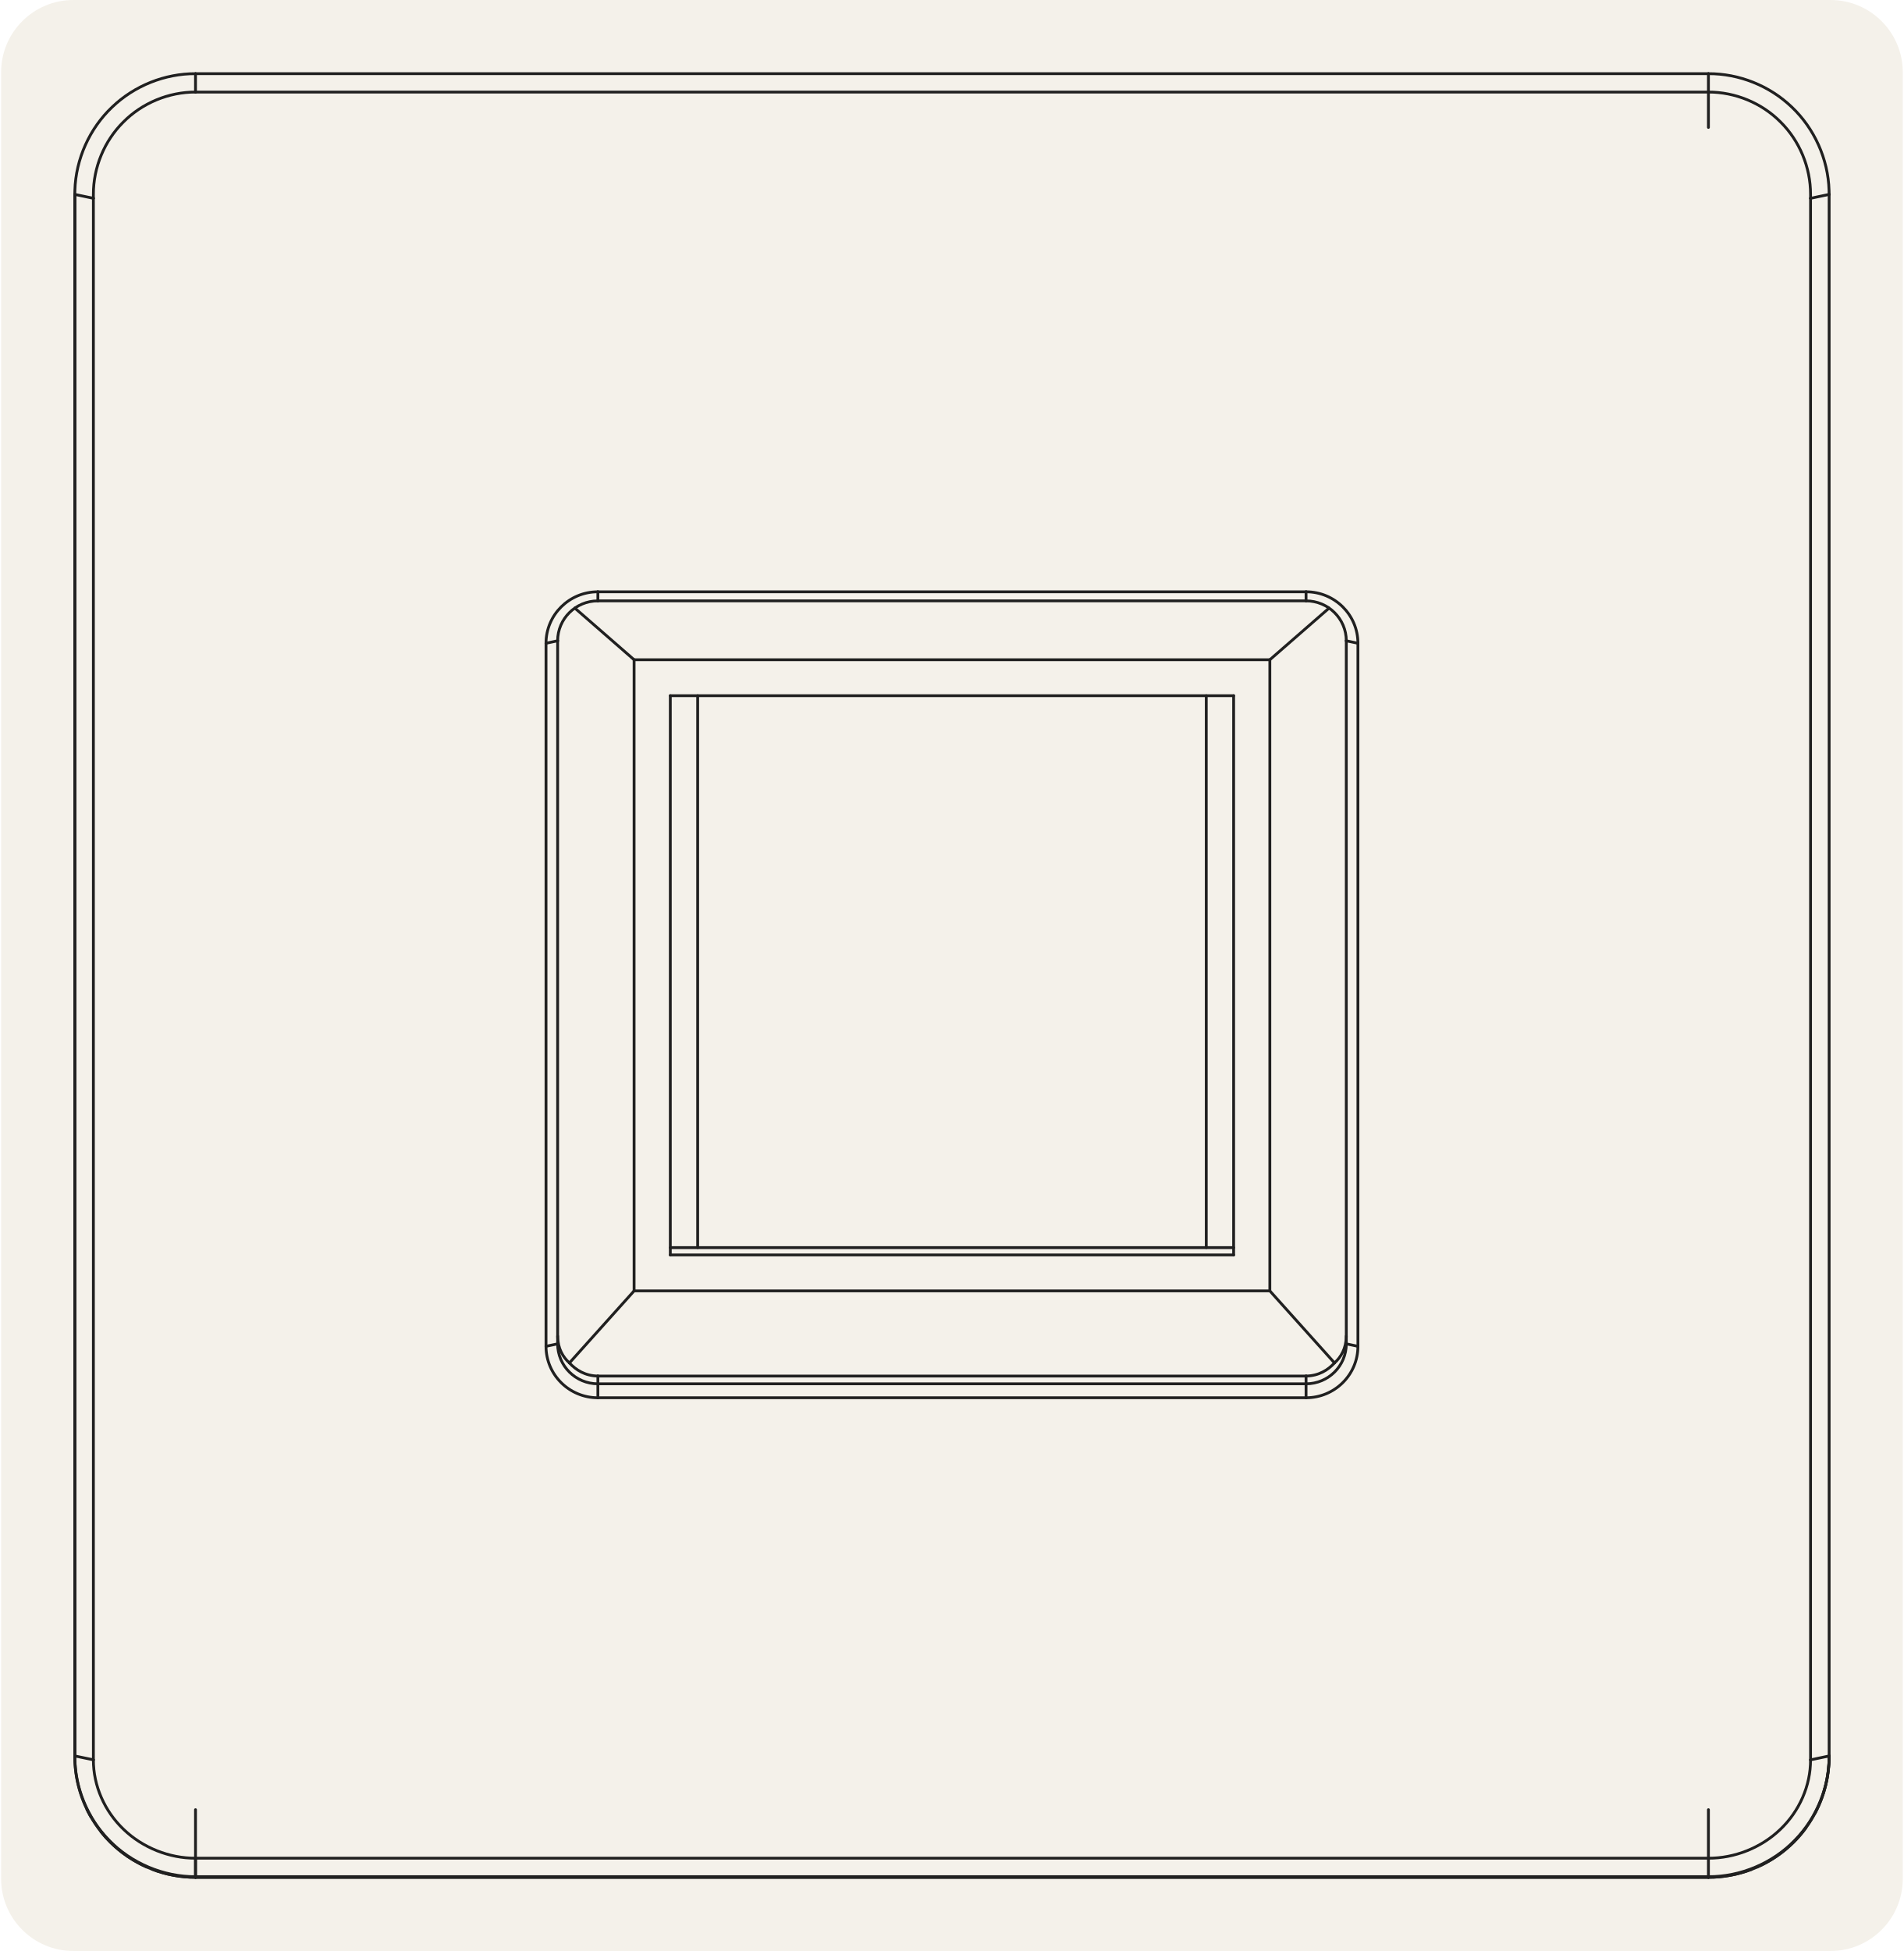
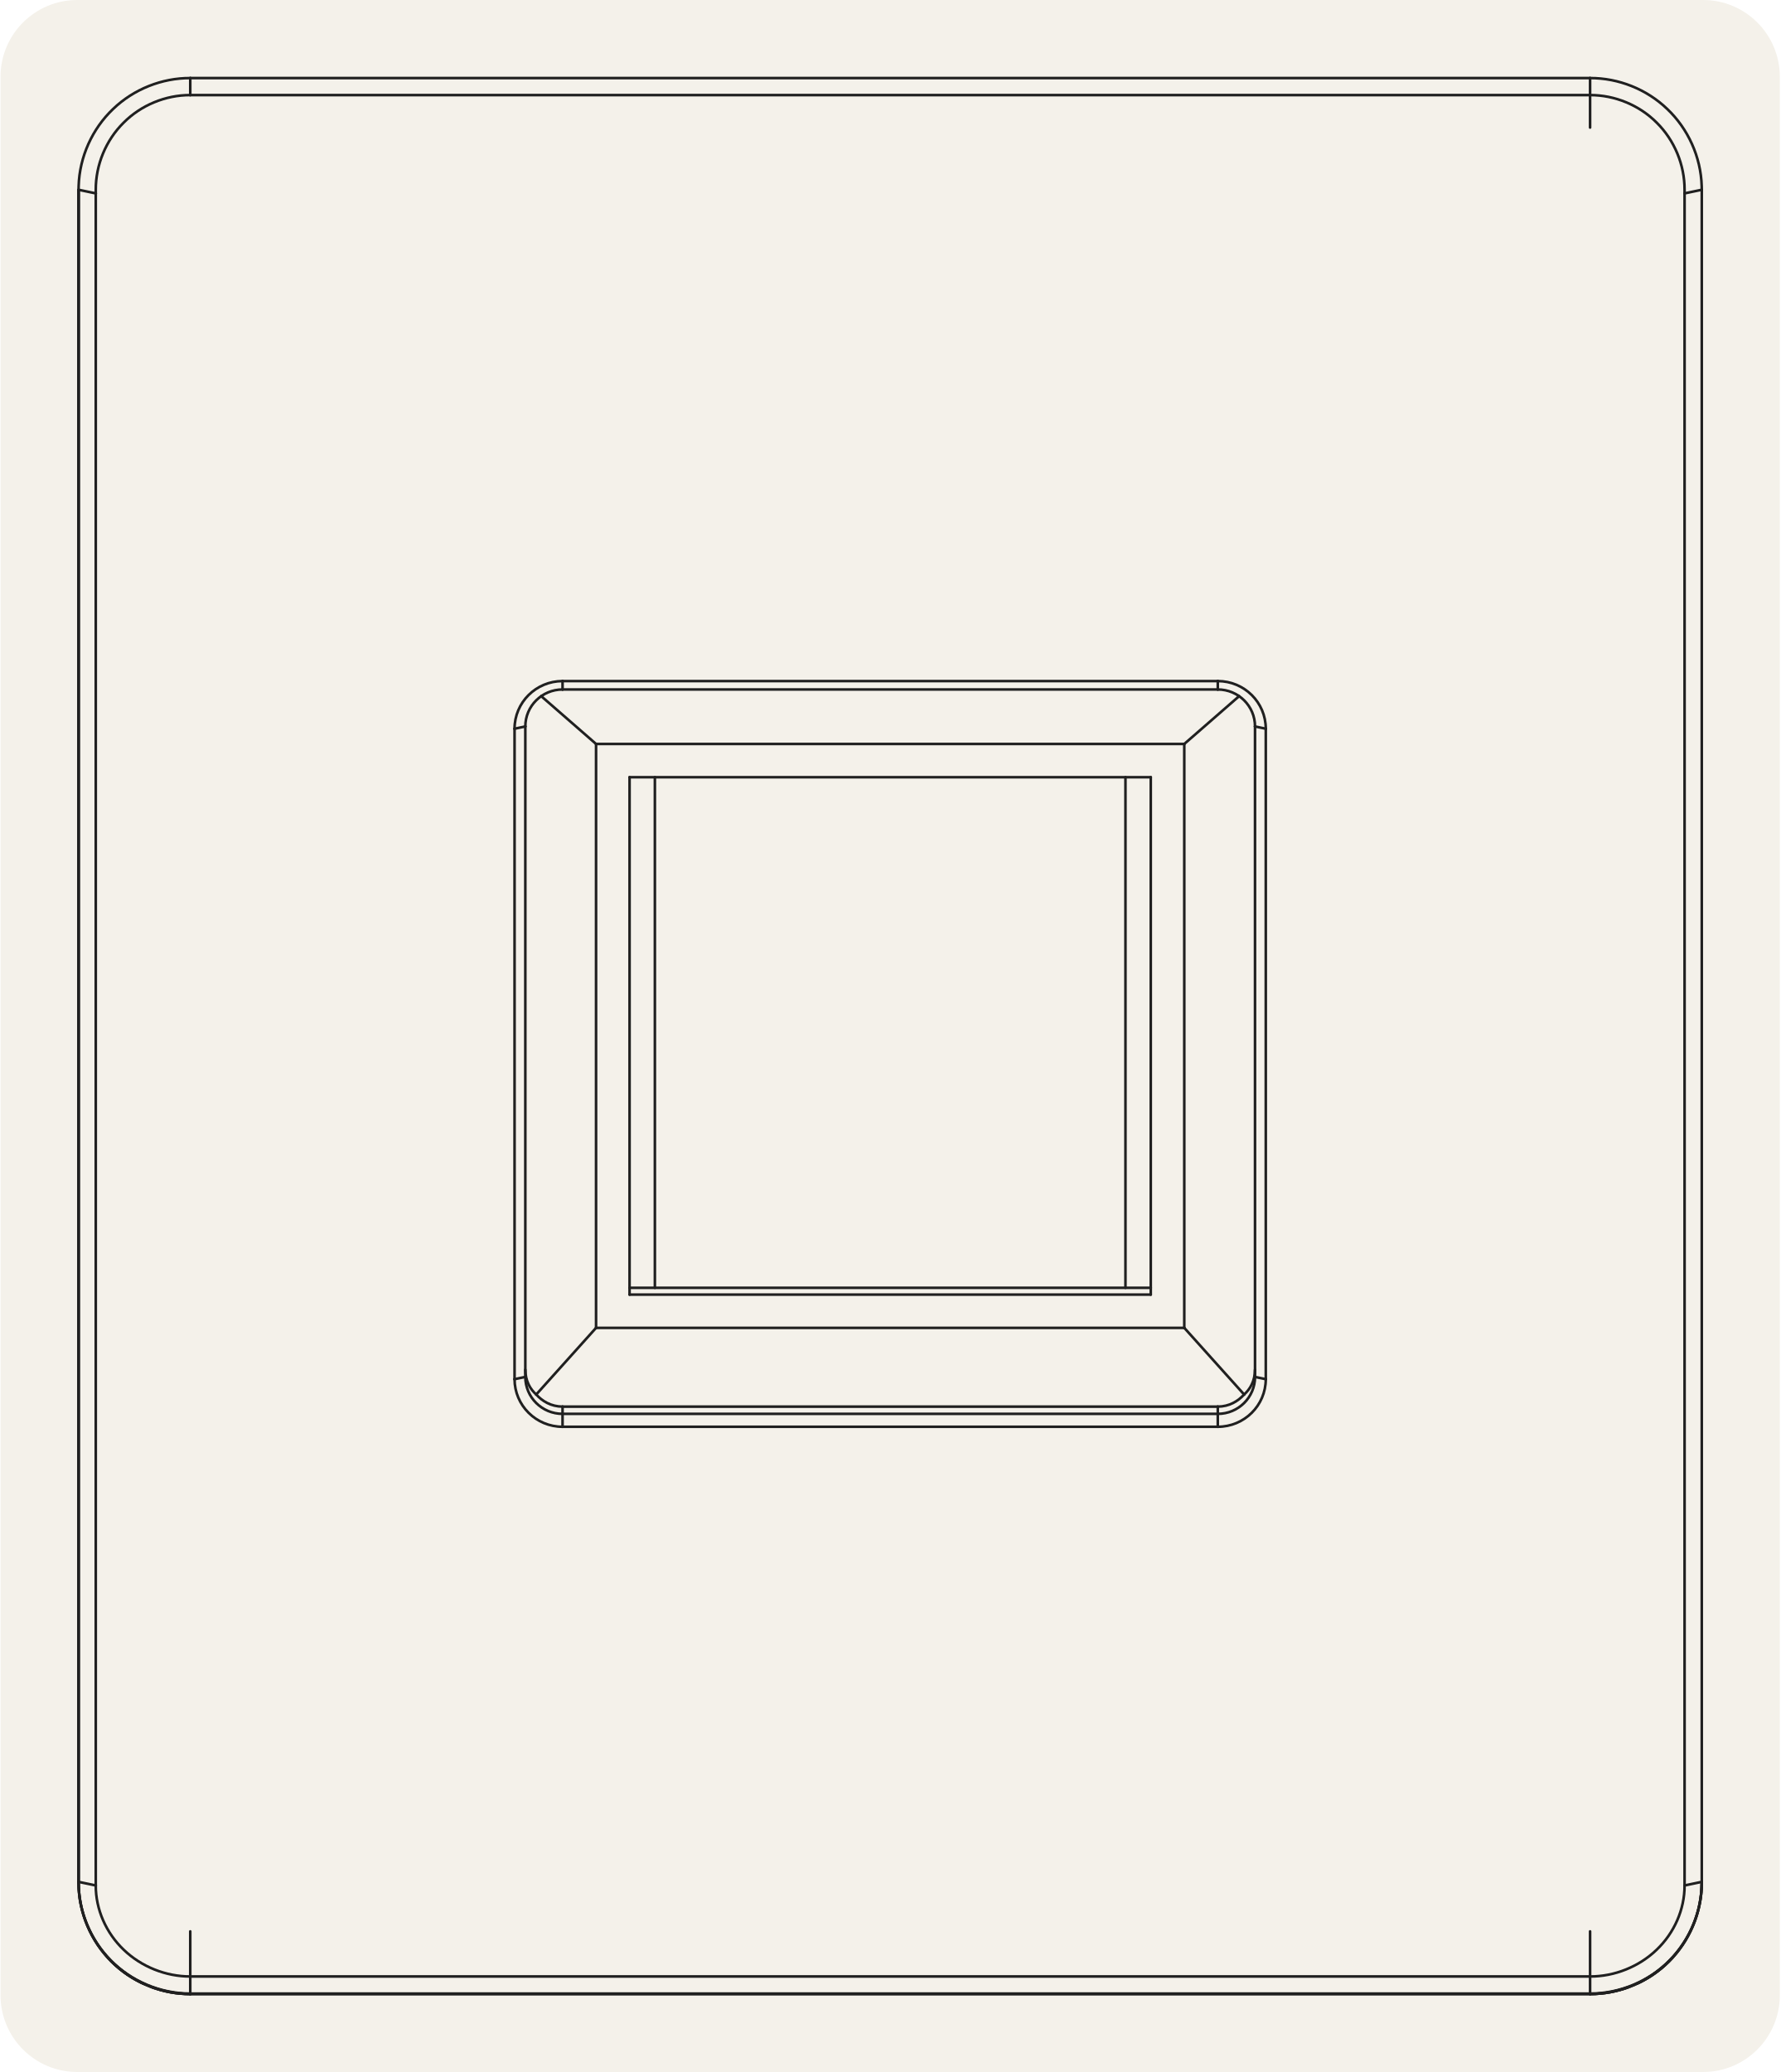
- <svg xmlns="http://www.w3.org/2000/svg" width="284px" height="291px" viewBox="-23.631 -23.946 47.261 48.483" version="1.1">
-   <rect x="-23.631" y="-23.946" width="47.261" height="48.483" rx="1.796" fill="#f4f1ea" />
+ <svg xmlns="http://www.w3.org/2000/svg" width="287px" height="334px" viewBox="-23.896 -27.61 47.792 55.652" version="1.1">
+   <rect x="-23.896" y="-27.61" width="47.792" height="55.652" rx="2.061" fill="#f4f1ea" />
  <g transform="scale(1,-1)" stroke-linecap="round">
    <g fill="none" stroke="rgb(32,32,32)" stroke-width="0.07" id="visible">
-       <line x1="18.8" y1="-22.69" x2="-18.8" y2="-22.69" />
-       <path d="M -18.8,-22.69 C -19.596,-22.695 -20.396,-22.356 -20.945,-21.788 C -21.499,-21.223 -21.802,-20.457 -21.8,-19.69" />
-       <line x1="-21.8" y1="-19.706" x2="-21.8" y2="-19.69" />
-       <line x1="18.8" y1="-22.231" x2="-18.8" y2="-22.231" />
-       <path d="M 21.8,-19.69 C 21.802,-20.457 21.499,-21.223 20.945,-21.788 C 20.396,-22.356 19.596,-22.695 18.8,-22.69" />
-       <line x1="21.8" y1="-19.706" x2="21.8" y2="-19.69" />
-       <path d="M -18.8,-22.231 C -19.451,-22.234 -20.114,-21.97 -20.586,-21.515 C -21.061,-21.063 -21.34,-20.429 -21.338,-19.786" />
-       <line x1="-21.8" y1="-19.69" x2="-21.8" y2="19.115" />
-       <path d="M 21.338,-19.786 C 21.34,-20.429 21.061,-21.063 20.586,-21.515 C 20.114,-21.97 19.451,-22.234 18.8,-22.231" />
-       <line x1="-18.8" y1="21.658" x2="18.8" y2="21.658" />
-       <path d="M -21.338,19.018 C -21.338,19.051 -21.338,19.083 -21.338,19.115 C -21.34,19.784 -21.066,20.445 -20.593,20.914 C -20.125,21.387 -19.464,21.66 -18.8,21.658" />
-       <path d="M 18.8,21.658 C 19.464,21.66 20.125,21.387 20.593,20.914 C 21.066,20.445 21.34,19.784 21.338,19.115 C 21.338,19.083 21.338,19.051 21.338,19.018" />
-       <line x1="-21.338" y1="-19.787" x2="-21.338" y2="19.018" />
-       <line x1="21.338" y1="19.018" x2="21.338" y2="-19.787" />
-       <line x1="-10.089" y1="7.961" x2="-10.089" y2="-9.51" />
-       <path d="M -10.089,-9.51 A 1.289,1.279 -180 0,1 -8.8,-10.789" />
-       <line x1="-8.8" y1="-10.789" x2="8.8" y2="-10.789" />
-       <path d="M 8.8,-10.789 A 1.289,1.279 -180 0,1 10.089,-9.51" />
-       <line x1="10.089" y1="-9.51" x2="10.089" y2="7.961" />
-       <path d="M 10.089,7.961 A 1.289,1.279 -180 0,1 8.8,9.24" />
-       <line x1="8.8" y1="9.24" x2="-8.8" y2="9.24" />
-       <path d="M -8.8,9.24 A 1.289,1.279 -180 0,1 -10.089,7.961" />
-       <line x1="21.8" y1="19.115" x2="21.8" y2="-19.69" />
-       <line x1="-21.8" y1="-19.706" x2="-21.8" y2="19.099" />
-       <path d="M -21.8,19.115 C -21.799,19.147 -21.799,19.18 -21.798,19.212 C -21.776,19.999 -21.429,20.757 -20.872,21.285 C -20.318,21.817 -19.56,22.118 -18.8,22.115" />
-       <line x1="-21.8" y1="19.099" x2="-21.8" y2="19.115" />
-       <line x1="21.8" y1="-19.69" x2="21.8" y2="-19.69" />
-       <line x1="-18.8" y1="22.115" x2="18.8" y2="22.115" />
-       <path d="M 18.8,22.115 C 19.56,22.118 20.318,21.817 20.872,21.285 C 21.429,20.757 21.776,19.999 21.798,19.212 C 21.799,19.18 21.799,19.147 21.8,19.115" />
-       <line x1="-9.8" y1="-9.449" x2="-9.8" y2="8.022" />
-       <path d="M -9.8,-9.449 A 1.0,0.993 -180 0,1 -8.8,-10.442" />
-       <line x1="-8.8" y1="-10.442" x2="8.8" y2="-10.442" />
-       <path d="M 8.8,-10.442 A 1.0,0.993 -180 0,1 9.8,-9.449" />
-       <line x1="9.8" y1="-9.449" x2="9.8" y2="8.022" />
-       <path d="M 9.8,8.022 A 1.0,0.993 -180 0,1 8.8,9.014" />
-       <line x1="-8.8" y1="9.014" x2="8.8" y2="9.014" />
-       <path d="M -8.8,9.014 A 1.0,0.993 -180 0,1 -9.8,8.022" />
-       <path d="M -9.507,-9.923 C -9.345,-10.101 -9.112,-10.245 -8.8,-10.249" />
-       <path d="M -9.8,-9.256 C -9.797,-9.565 -9.667,-9.781 -9.507,-9.923" />
-       <path d="M 8.8,-10.249 L -8.8,-10.249" />
-       <path d="M 8.8,-10.249 C 9.112,-10.245 9.345,-10.101 9.507,-9.923" />
-       <path d="M 9.507,-9.923 C 9.667,-9.781 9.797,-9.565 9.8,-9.256" />
-       <line x1="-7.9" y1="-8.133" x2="-7.9" y2="7.551" />
-       <path d="M -7.9,7.551 L -9.373,8.835" />
-       <path d="M -7.9,-8.133 L -9.507,-9.923" />
-       <path d="M 7.9,-8.133 L 9.507,-9.923" />
-       <line x1="-7.9" y1="-8.133" x2="7.9" y2="-8.133" />
-       <path d="M 7.9,7.551 L 9.373,8.835" />
-       <line x1="7.9" y1="-8.133" x2="7.9" y2="7.551" />
-       <line x1="-7.9" y1="7.551" x2="7.9" y2="7.551" />
-       <line x1="7.0" y1="-7.058" x2="-7.0" y2="-7.058" />
-       <line x1="7.0" y1="-7.24" x2="-7.0" y2="-7.24" />
-       <line x1="7.0" y1="-7.24" x2="7.0" y2="6.658" />
-       <line x1="7.0" y1="6.658" x2="-7.0" y2="6.658" />
-       <line x1="-7.0" y1="-7.24" x2="-7.0" y2="6.658" />
-       <line x1="6.32" y1="-7.058" x2="6.32" y2="6.658" />
-       <line x1="-6.32" y1="-7.058" x2="-6.32" y2="6.658" />
-       <line x1="-18.8" y1="-22.706" x2="-18.8" y2="-22.69" />
-       <line x1="18.8" y1="-22.706" x2="-18.8" y2="-22.706" />
-       <line x1="18.8" y1="-22.706" x2="18.8" y2="-22.69" />
-       <path d="M -18.8,-22.706 C -19.531,-22.708 -20.263,-22.433 -20.819,-21.925 C -21.376,-21.423 -21.748,-20.683 -21.794,-19.89 C -21.798,-19.829 -21.8,-19.767 -21.8,-19.706" />
-       <path d="M 18.8,-22.231 A 1.5,4.456625041004627e-10 -90 0,0 18.8,-21.025" />
-       <path d="M -18.8,-22.706 A 1.5,4.456625041004627e-10 -90 0,0 -18.8,-21.025" />
-       <path d="M 18.8,-22.231 L 18.8,-22.69" />
-       <line x1="-18.8" y1="-22.231" x2="-18.8" y2="-22.69" />
-       <path d="M 21.8,-19.706 C 21.8,-19.767 21.798,-19.829 21.794,-19.89 C 21.748,-20.683 21.376,-21.423 20.819,-21.925 C 20.263,-22.433 19.531,-22.708 18.8,-22.706" />
-       <path d="M -21.338,-19.786 L -21.8,-19.69" />
-       <line x1="-21.8" y1="-19.706" x2="-21.8" y2="19.099" />
-       <line x1="-21.8" y1="19.099" x2="-21.8" y2="19.115" />
-       <line x1="21.338" y1="-19.787" x2="21.8" y2="-19.69" />
-       <line x1="21.8" y1="-19.69" x2="21.8" y2="-19.69" />
-       <line x1="-21.338" y1="19.018" x2="-21.8" y2="19.115" />
-       <path d="M 18.8,21.658 A 1.5,4.456625041004627e-10 90 0,1 18.8,20.78" />
-       <path d="M 21.338,19.018 L 21.8,19.115" />
-       <line x1="-18.8" y1="21.658" x2="-18.8" y2="22.115" />
-       <line x1="18.8" y1="21.658" x2="18.8" y2="22.115" />
-       <line x1="-9.8" y1="8.022" x2="-10.089" y2="7.961" />
-       <line x1="-9.8" y1="-9.449" x2="-10.089" y2="-9.51" />
-       <line x1="-8.8" y1="-10.442" x2="-8.8" y2="-10.789" />
-       <line x1="8.8" y1="-10.442" x2="8.8" y2="-10.789" />
-       <line x1="9.8" y1="-9.449" x2="10.089" y2="-9.51" />
-       <line x1="9.8" y1="8.022" x2="10.089" y2="7.961" />
-       <line x1="8.8" y1="9.014" x2="8.8" y2="9.24" />
-       <line x1="-8.8" y1="9.014" x2="-8.8" y2="9.24" />
-       <line x1="-8.8" y1="-10.249" x2="-8.8" y2="-10.442" />
-       <line x1="8.8" y1="-10.249" x2="8.8" y2="-10.442" />
-       <line x1="18.8" y1="-22.706" x2="-18.8" y2="-22.706" />
-       <path d="M -18.8,-22.706 C -19.167,-22.706 -19.535,-22.638 -19.879,-22.505" />
-       <path d="M -20.016,-22.449 C -20.453,-22.255 -20.845,-21.955 -21.147,-21.575" />
-       <path d="M -21.398,-21.206 Q -21.45,-21.116 -21.496,-21.023" />
-       <path d="M 21.8,-19.706 C 21.801,-20.196 21.678,-20.682 21.452,-21.108" />
-       <path d="M 21.224,-21.473 Q 21.224,-21.474 21.223,-21.475 Q 20.935,-21.868 20.542,-22.149 Q 20.291,-22.327 20.012,-22.451" />
-       <path d="M 19.873,-22.508 C 19.531,-22.639 19.165,-22.706 18.8,-22.706" />
+       <line x1="18.8" y1="-25.935" x2="-18.8" y2="-25.935" />
+       <path d="M -18.8,-25.935 C -19.596,-25.94 -20.396,-25.601 -20.945,-25.033 C -21.499,-24.468 -21.802,-23.702 -21.8,-22.935" />
+       <line x1="-21.8" y1="-22.946" x2="-21.8" y2="-22.935" />
+       <line x1="18.8" y1="-25.476" x2="-18.8" y2="-25.476" />
+       <path d="M 21.8,-22.935 C 21.802,-23.702 21.499,-24.468 20.945,-25.033 C 20.396,-25.601 19.596,-25.94 18.8,-25.935" />
+       <line x1="21.8" y1="-22.946" x2="21.8" y2="-22.935" />
+       <path d="M -18.8,-25.947 C -19.531,-25.948 -20.263,-25.673 -20.819,-25.166 C -21.376,-24.663 -21.748,-23.923 -21.794,-23.131 C -21.798,-23.069 -21.8,-23.008 -21.8,-22.946" />
+       <path d="M -18.8,-25.476 C -19.451,-25.479 -20.114,-25.215 -20.586,-24.76 C -21.061,-24.308 -21.34,-23.675 -21.338,-23.032" />
+       <line x1="-21.8" y1="-22.935" x2="-21.8" y2="22.513" />
+       <path d="M 21.8,-22.946 C 21.8,-23.008 21.798,-23.069 21.794,-23.131 C 21.748,-23.923 21.376,-24.663 20.819,-25.166 C 20.263,-25.673 19.531,-25.948 18.8,-25.947" />
+       <path d="M 21.338,-23.032 C 21.34,-23.675 21.061,-24.308 20.586,-24.76 C 20.114,-25.215 19.451,-25.479 18.8,-25.476" />
+       <line x1="-18.8" y1="25.056" x2="18.8" y2="25.056" />
+       <path d="M -21.338,22.416 C -21.338,22.449 -21.338,22.481 -21.338,22.513 C -21.34,23.182 -21.066,23.843 -20.593,24.312 C -20.125,24.785 -19.464,25.058 -18.8,25.056" />
+       <path d="M 18.8,25.056 C 19.464,25.058 20.125,24.785 20.593,24.312 C 21.066,23.843 21.34,23.182 21.338,22.513 C 21.338,22.481 21.338,22.449 21.338,22.416" />
+       <line x1="-21.338" y1="-23.032" x2="-21.338" y2="22.416" />
+       <line x1="21.338" y1="22.416" x2="21.338" y2="-23.032" />
+       <line x1="-10.089" y1="8.037" x2="-10.089" y2="-9.433" />
+       <path d="M -10.089,-9.433 A 1.289,1.279 -180 0,1 -8.8,-10.712" />
+       <line x1="-8.8" y1="-10.712" x2="8.8" y2="-10.712" />
+       <path d="M 8.8,-10.712 A 1.289,1.279 -180 0,1 10.089,-9.433" />
+       <line x1="10.089" y1="-9.433" x2="10.089" y2="8.037" />
+       <path d="M 10.089,8.037 A 1.289,1.279 -180 0,1 8.8,9.317" />
+       <line x1="8.8" y1="9.317" x2="-8.8" y2="9.317" />
+       <path d="M -8.8,9.317 A 1.289,1.279 -180 0,1 -10.089,8.037" />
+       <line x1="21.8" y1="22.513" x2="21.8" y2="-22.935" />
+       <line x1="-21.8" y1="-22.946" x2="-21.8" y2="22.502" />
+       <path d="M -21.8,22.513 C -21.799,22.546 -21.799,22.578 -21.798,22.611 C -21.776,23.398 -21.429,24.155 -20.872,24.683 C -20.318,25.216 -19.56,25.516 -18.8,25.513" />
+       <line x1="-18.8" y1="25.513" x2="18.8" y2="25.513" />
+       <path d="M 18.8,25.513 C 19.56,25.516 20.318,25.216 20.872,24.683 C 21.429,24.155 21.776,23.398 21.798,22.611 C 21.799,22.578 21.799,22.546 21.8,22.513" />
+       <line x1="-9.8" y1="-9.373" x2="-9.8" y2="8.098" />
+       <path d="M -9.8,-9.373 A 1.0,0.993 -180 0,1 -8.8,-10.365" />
+       <line x1="-8.8" y1="-10.365" x2="8.8" y2="-10.365" />
+       <path d="M 8.8,-10.365 A 1.0,0.993 -180 0,1 9.8,-9.373" />
+       <line x1="9.8" y1="-9.373" x2="9.8" y2="8.098" />
+       <path d="M 9.8,8.098 A 1.0,0.993 -180 0,1 8.8,9.091" />
+       <line x1="-8.8" y1="9.091" x2="8.8" y2="9.091" />
+       <path d="M -8.8,9.091 A 1.0,0.993 -180 0,1 -9.8,8.098" />
+       <path d="M -9.507,-9.845 C -9.345,-10.024 -9.112,-10.168 -8.8,-10.171" />
+       <path d="M -9.8,-9.179 C -9.797,-9.488 -9.667,-9.704 -9.507,-9.845" />
+       <path d="M 8.8,-10.171 L -8.8,-10.171" />
+       <path d="M 8.8,-10.171 C 9.112,-10.168 9.345,-10.024 9.507,-9.845" />
+       <path d="M 9.507,-9.845 C 9.667,-9.704 9.797,-9.488 9.8,-9.179" />
+       <line x1="-7.9" y1="-8.055" x2="-7.9" y2="7.628" />
+       <path d="M -7.9,7.628 L -9.373,8.912" />
+       <path d="M -7.9,-8.055 L -9.507,-9.845" />
+       <path d="M 7.9,-8.055 L 9.507,-9.845" />
+       <line x1="-7.9" y1="-8.055" x2="7.9" y2="-8.055" />
+       <path d="M 7.9,7.628 L 9.373,8.912" />
+       <line x1="7.9" y1="-8.055" x2="7.9" y2="7.628" />
+       <line x1="-7.9" y1="7.628" x2="7.9" y2="7.628" />
+       <line x1="7.0" y1="-7.162" x2="-7.0" y2="-7.162" />
+       <line x1="7.0" y1="-7.162" x2="7.0" y2="6.735" />
+       <line x1="7.0" y1="6.735" x2="-7.0" y2="6.735" />
+       <line x1="-7.0" y1="-7.162" x2="-7.0" y2="6.735" />
+       <line x1="7.0" y1="-6.98" x2="-7.0" y2="-6.98" />
+       <line x1="6.32" y1="-6.98" x2="6.32" y2="6.735" />
+       <line x1="-6.32" y1="-6.98" x2="-6.32" y2="6.735" />
+       <line x1="-18.8" y1="-25.947" x2="-18.8" y2="-25.935" />
+       <line x1="18.8" y1="-25.947" x2="-18.8" y2="-25.947" />
+       <line x1="18.8" y1="-25.947" x2="18.8" y2="-25.935" />
+       <path d="M -18.8,-25.947 C -19.531,-25.948 -20.263,-25.673 -20.819,-25.166 C -21.376,-24.663 -21.748,-23.923 -21.794,-23.131 C -21.798,-23.069 -21.8,-23.008 -21.8,-22.946" />
+       <path d="M 18.8,-25.476 A 1.5,7.40264922865231e-11 -90 0,0 18.8,-24.265" />
+       <path d="M -18.8,-25.476 A 1.5,7.40264922865231e-11 -90 0,0 -18.8,-24.265" />
+       <path d="M 18.8,-25.476 L 18.8,-25.935" />
+       <line x1="-18.8" y1="-25.476" x2="-18.8" y2="-25.935" />
+       <path d="M 21.8,-22.946 C 21.8,-23.008 21.798,-23.069 21.794,-23.131 C 21.748,-23.923 21.376,-24.663 20.819,-25.166 C 20.263,-25.673 19.531,-25.948 18.8,-25.947" />
+       <path d="M -21.338,-23.032 L -21.8,-22.935" />
+       <line x1="-21.8" y1="-22.946" x2="-21.8" y2="22.502" />
+       <line x1="21.338" y1="-23.032" x2="21.8" y2="-22.935" />
+       <line x1="-21.338" y1="22.416" x2="-21.8" y2="22.513" />
+       <path d="M 18.8,25.056 A 1.5,7.40264922865231e-11 90 0,1 18.8,24.184" />
+       <path d="M 21.338,22.416 L 21.8,22.513" />
+       <line x1="-18.8" y1="25.056" x2="-18.8" y2="25.513" />
+       <line x1="18.8" y1="25.056" x2="18.8" y2="25.513" />
+       <line x1="-9.8" y1="8.098" x2="-10.089" y2="8.037" />
+       <line x1="-9.8" y1="-9.373" x2="-10.089" y2="-9.433" />
+       <line x1="-8.8" y1="-10.365" x2="-8.8" y2="-10.712" />
+       <line x1="8.8" y1="-10.365" x2="8.8" y2="-10.712" />
+       <line x1="9.8" y1="-9.373" x2="10.089" y2="-9.433" />
+       <line x1="9.8" y1="8.098" x2="10.089" y2="8.037" />
+       <line x1="8.8" y1="9.091" x2="8.8" y2="9.317" />
+       <line x1="-8.8" y1="9.091" x2="-8.8" y2="9.317" />
+       <line x1="-8.8" y1="-10.171" x2="-8.8" y2="-10.365" />
+       <line x1="8.8" y1="-10.171" x2="8.8" y2="-10.365" />
+       <line x1="18.8" y1="-25.947" x2="-18.8" y2="-25.947" />
+       <path d="M -18.8,-25.947 Q -19.327,-25.946 -19.824,-25.766" />
+       <path d="M -20.056,-25.671 C -20.413,-25.507 -20.738,-25.271 -21.007,-24.978" />
+       <path d="M 18.8,-25.947 Q 19.327,-25.946 19.824,-25.766" />
+       <path d="M 20.056,-25.671 C 20.413,-25.507 20.738,-25.271 21.007,-24.978" />
    </g>
  </g>
</svg>
